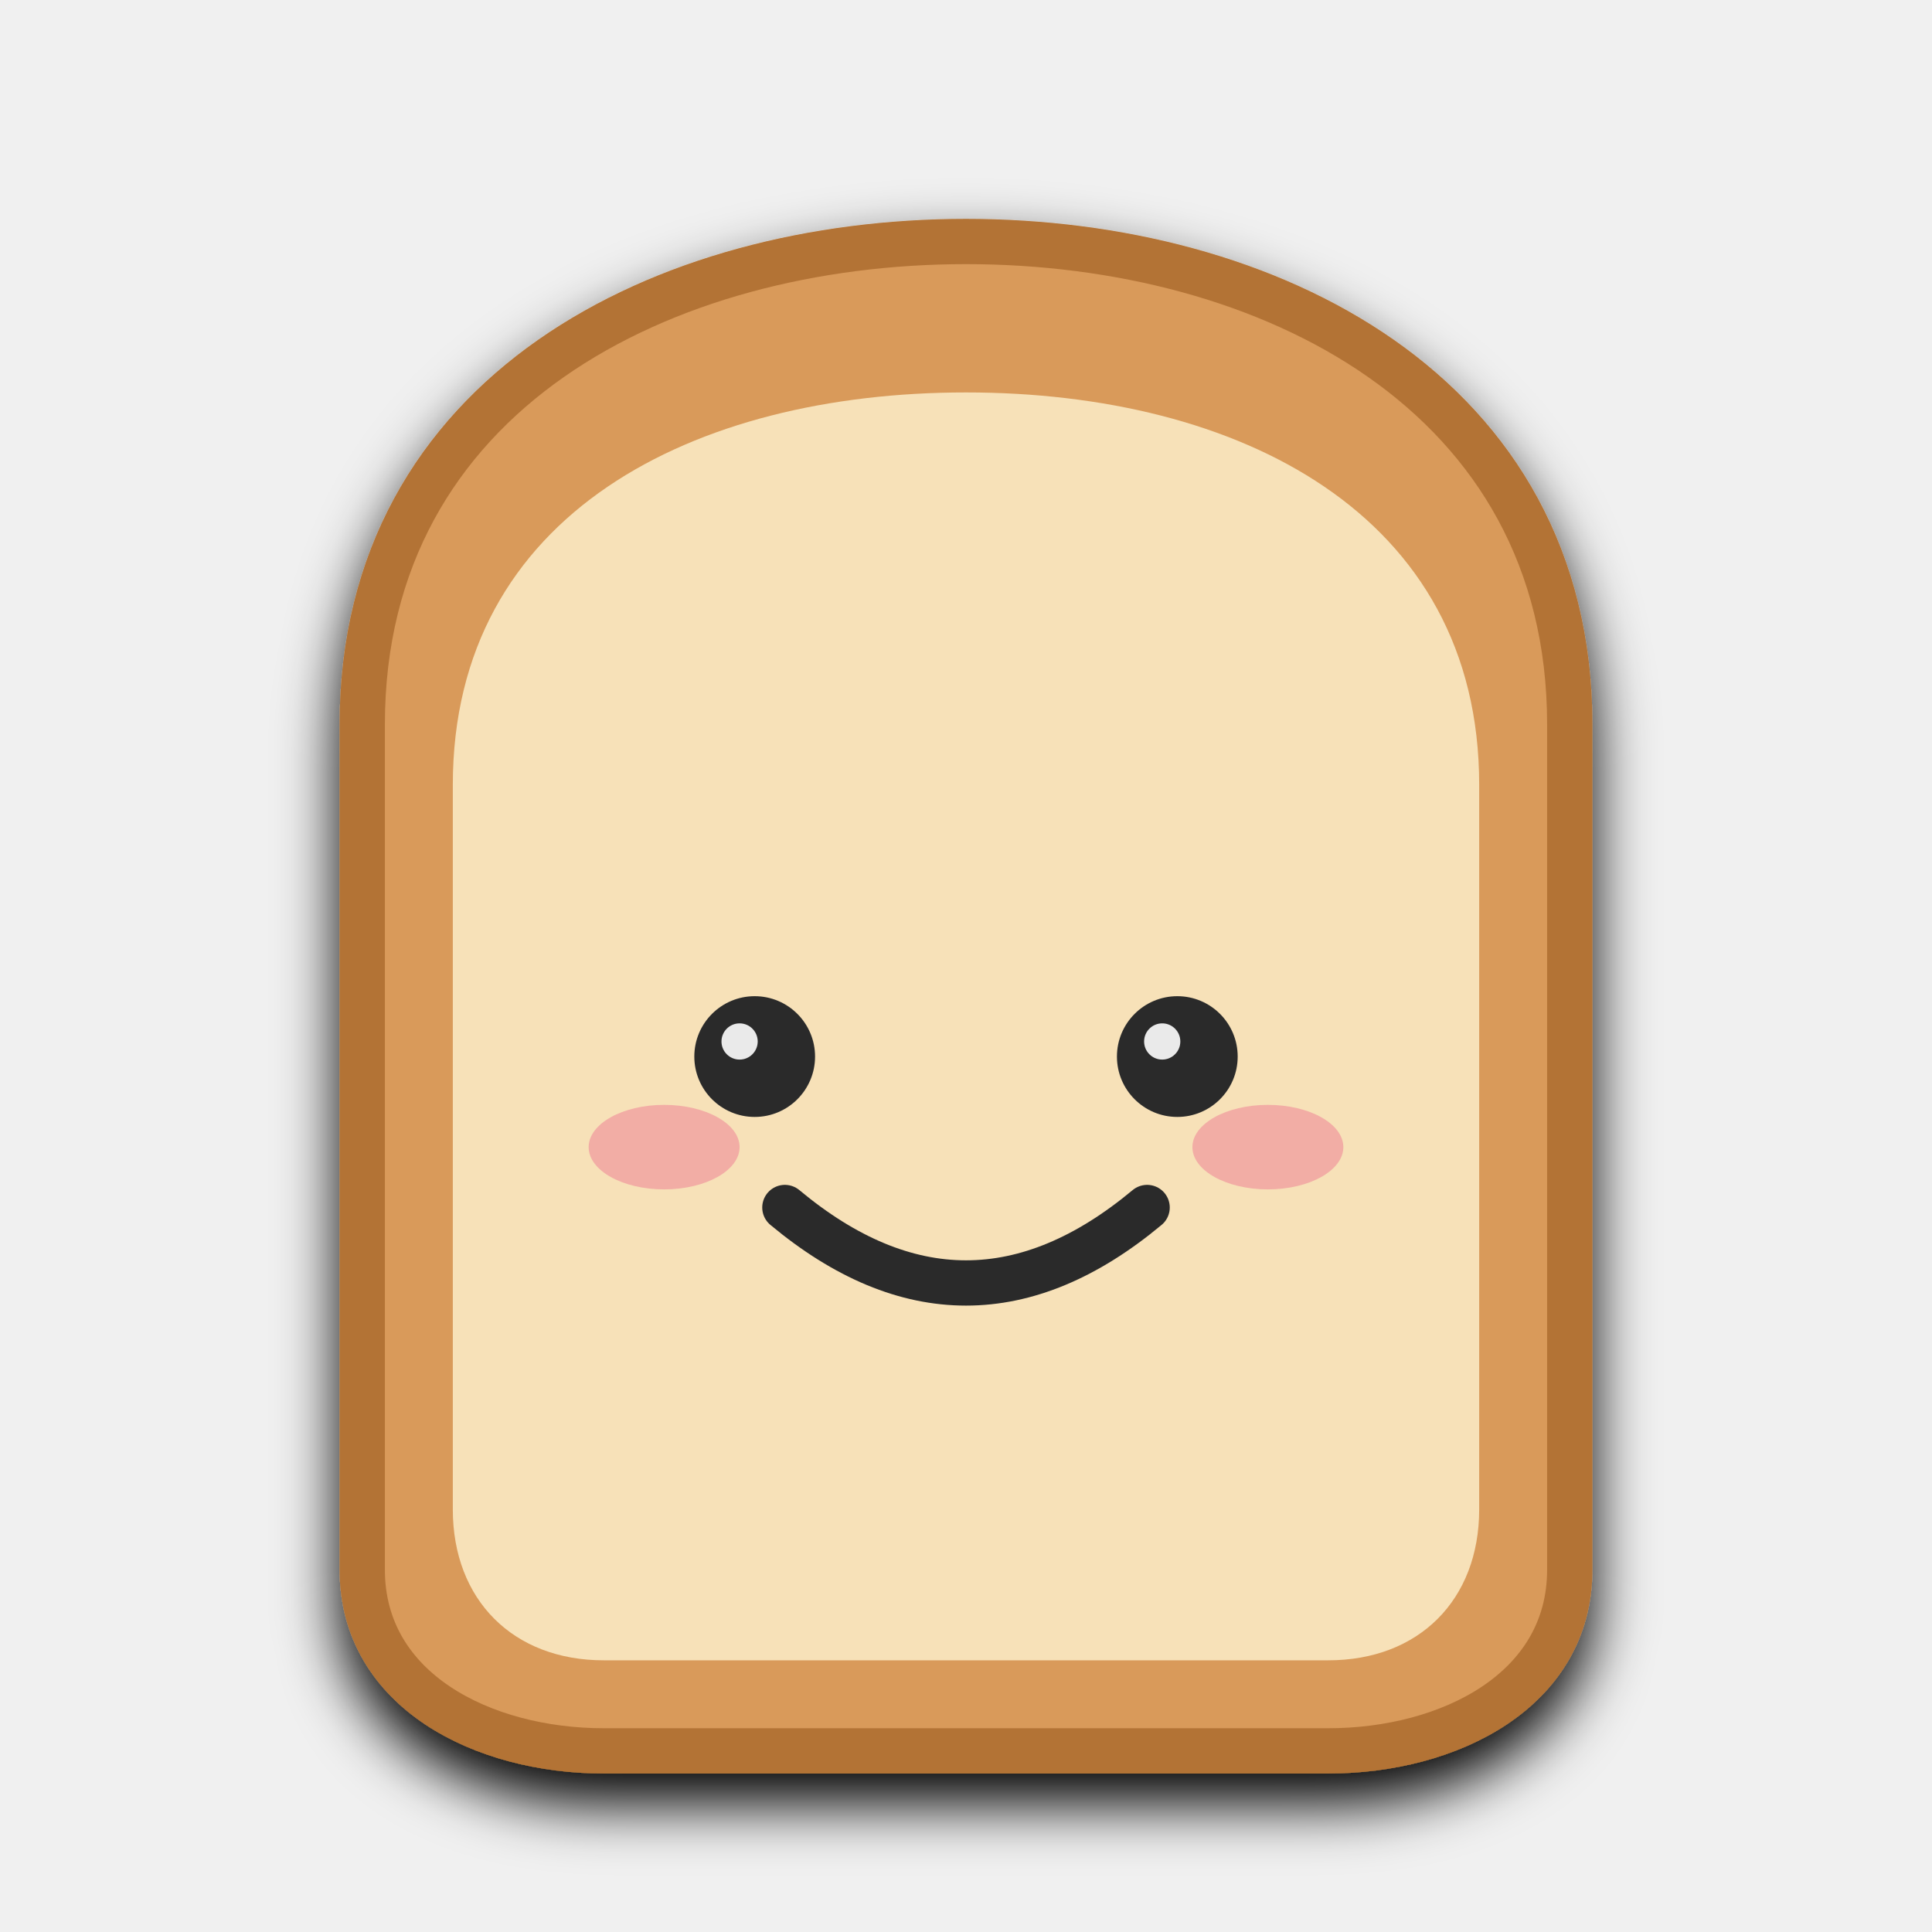
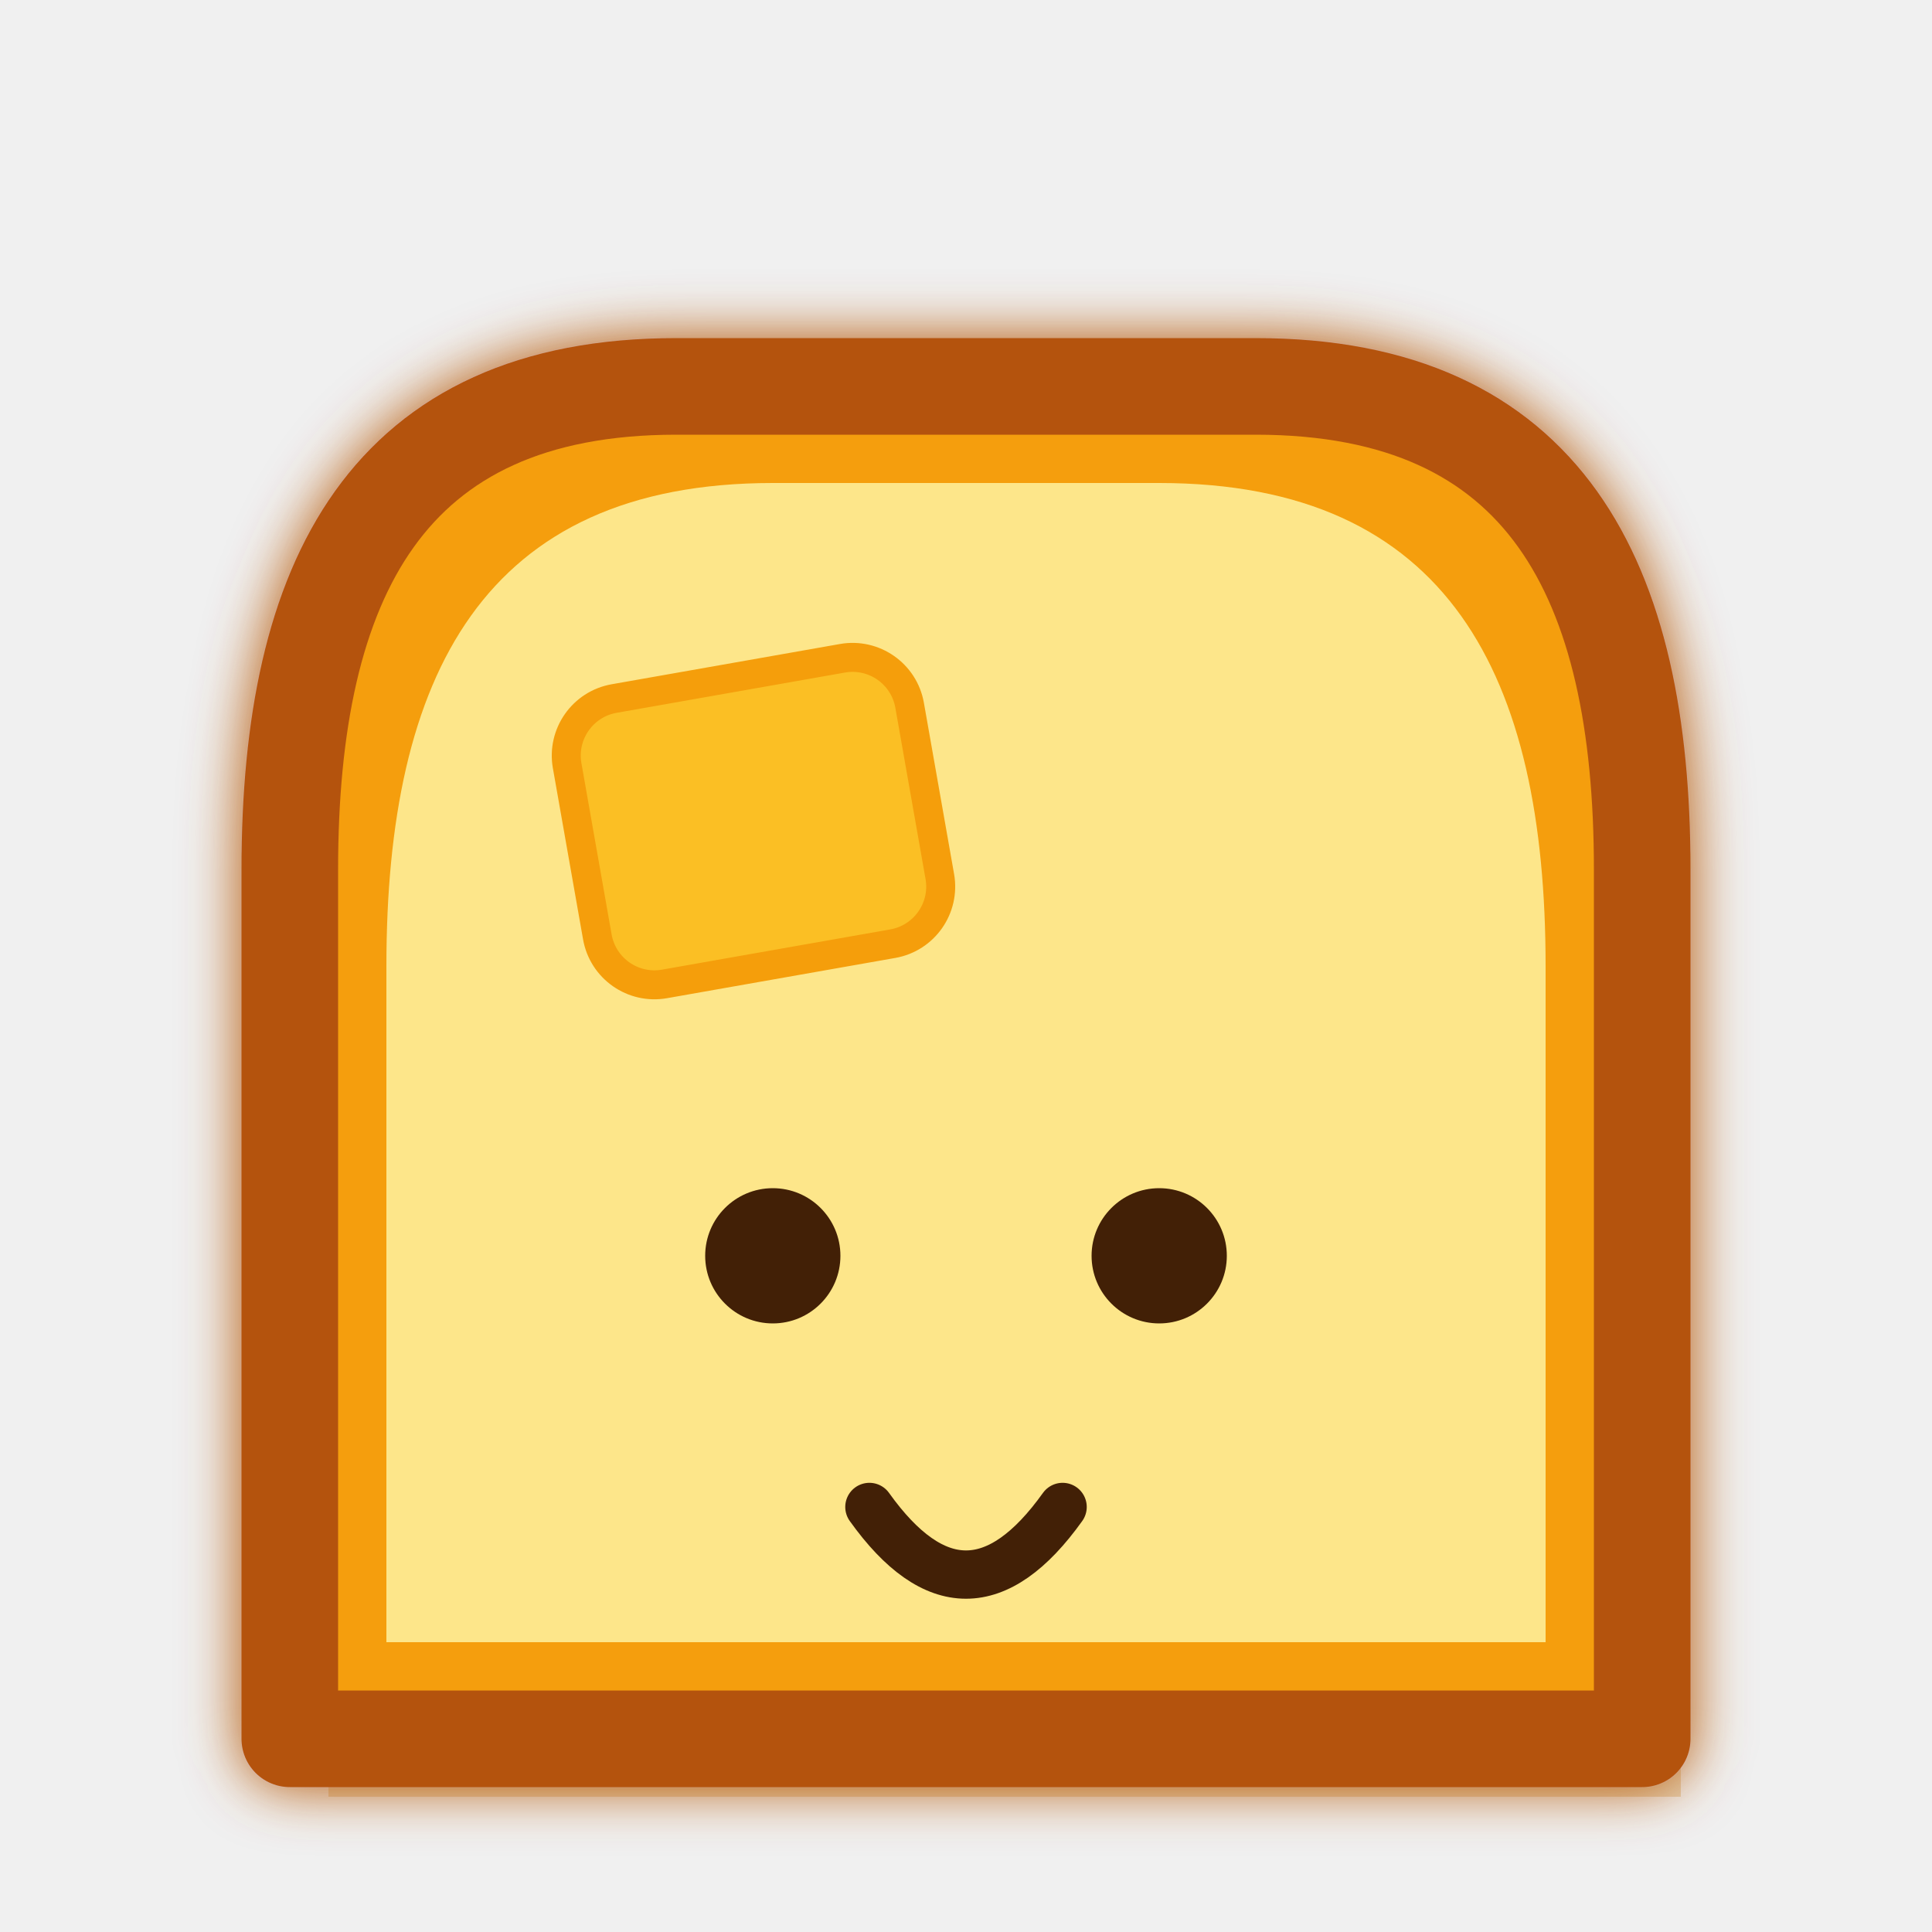
- <svg xmlns="http://www.w3.org/2000/svg" width="128" height="128" viewBox="0 0 128 128" role="img" aria-labelledby="title desc">
+ <svg xmlns="http://www.w3.org/2000/svg" viewBox="0 0 100 100" aria-labelledby="baconToastIconTitle" role="img">
  <defs>
-     <filter id="shadow" x="-50%" y="-50%" width="200%" height="200%">
-       <feOffset dx="0" dy="2" in="SourceAlpha" result="offset" />
-       <feGaussianBlur stdDeviation="2" in="offset" result="blur" />
-       <feColorMatrix in="blur" type="matrix" values="0 0 0 0 0                 0 0 0 0 0                 0 0 0 0 0                 0 0 0 0.25 0" />
-       <feBlend in="SourceGraphic" in2="blur" mode="normal" />
+     <filter id="subtle-glow" x="-50%" y="-50%" width="200%" height="200%">
+       <feGaussianBlur stdDeviation="1.5" result="coloredBlur" />
+       <feMerge>
+         <feMergeNode in="coloredBlur" />
+         <feMergeNode in="SourceGraphic" />
+       </feMerge>
    </filter>
  </defs>
-   <g filter="url(#shadow)">
-     <path d="       M24,48       C24,26 44,16 64,16       C84,16 104,26 104,48       L104,104       C104,112 96,116 88,116       L40,116       C32,116 24,112 24,104       Z" fill="#D99A5A" stroke="#B37336" stroke-width="3" stroke-linejoin="round" />
-     <path d="       M30,52       C30,34 46,26 64,26       C82,26 98,34 98,52       L98,100       C98,106 94,110 88,110       L40,110       C34,110 30,106 30,100       Z" fill="#F7E1B8" stroke="none" />
-     <circle cx="50" cy="70" r="4" fill="#2b2b2b" />
-     <circle cx="78" cy="70" r="4" fill="#2b2b2b" />
-     <circle cx="49" cy="69" r="1.2" fill="#fff" opacity="0.9" />
-     <circle cx="77" cy="69" r="1.2" fill="#fff" opacity="0.9" />
-     <path d="M52 80 Q64 90 76 80" stroke="#2b2b2b" stroke-width="3" stroke-linecap="round" fill="none" />
-     <ellipse cx="44" cy="76" rx="5" ry="2.8" fill="#f1a0a0" opacity="0.8" />
-     <ellipse cx="84" cy="76" rx="5" ry="2.8" fill="#f1a0a0" opacity="0.8" />
+   <path d="M 15 90 L 15 45 C 15 30, 20 20, 35 20 L 65 20 C 80 20, 85 30, 85 45 L 85 90 Z" fill="#C27803" transform="translate(2, 3)" opacity="0.25" />
+   <g filter="url(#subtle-glow)">
+     <path d="M 15 90 L 15 45 C 15 30, 20 20, 35 20 L 65 20 C 80 20, 85 30, 85 45 L 85 90 Z" fill="#F59E0B" stroke="#B45309" stroke-width="5" stroke-linejoin="round" />
+     <path d="M 20 85 L 20 50 C 20 35, 25 25, 40 25 L 60 25 C 75 25, 80 35, 80 50 L 80 85 Z" fill="#FDE68A" />
+   </g>
+   <rect x="30" y="35" width="18" height="15" fill="#FBBF24" rx="3" ry="3" transform="rotate(-10 39 42.5)" stroke="#F59E0B" stroke-width="1.5">
+     <animate attributeName="y" values="35;33;35" dur="3s" repeatCount="indefinite" />
+   </rect>
+   <g fill="#422006">
+     <circle cx="40" cy="65" r="3.5">
+       <animate attributeName="cy" values="65;64;65" dur="2s" repeatCount="indefinite" begin="0.5s" />
+     </circle>
+     <circle cx="60" cy="65" r="3.5">
+       <animate attributeName="cy" values="65;64;65" dur="2s" repeatCount="indefinite" begin="0.5s" />
+     </circle>
+     <path d="M 45 78 Q 50 85, 55 78" fill="none" stroke="#422006" stroke-width="2.5" stroke-linecap="round" />
  </g>
</svg>
